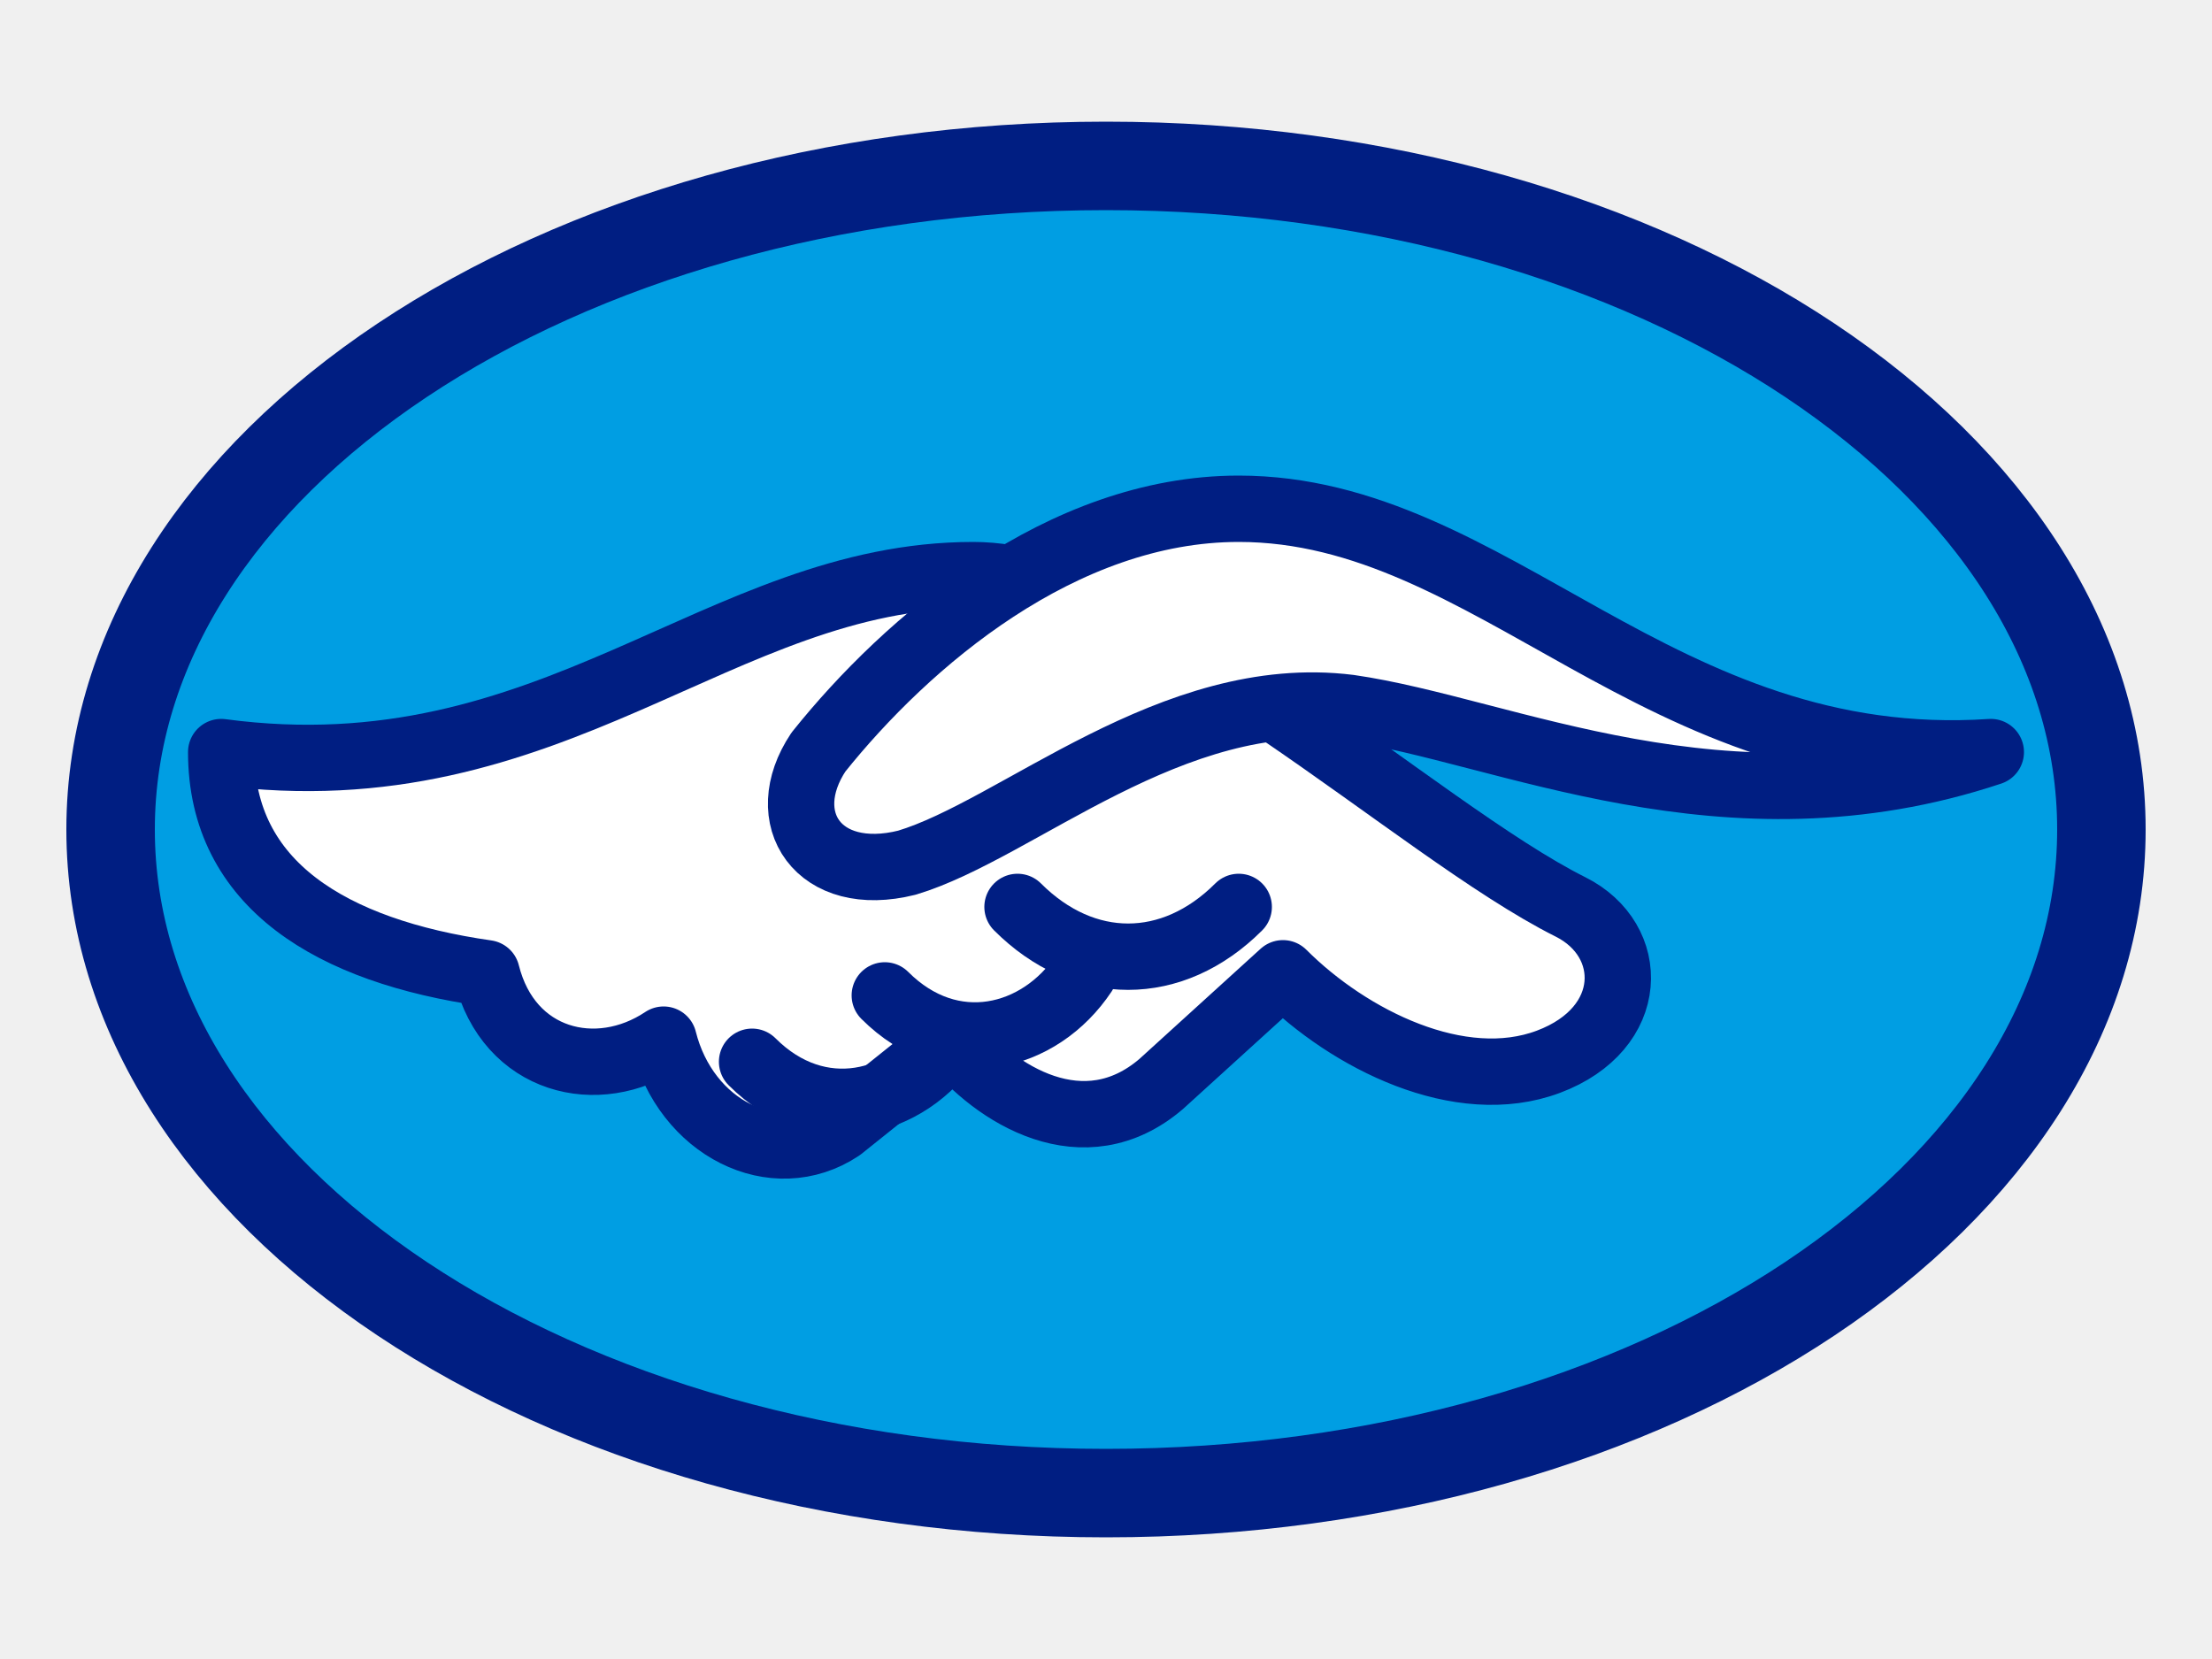
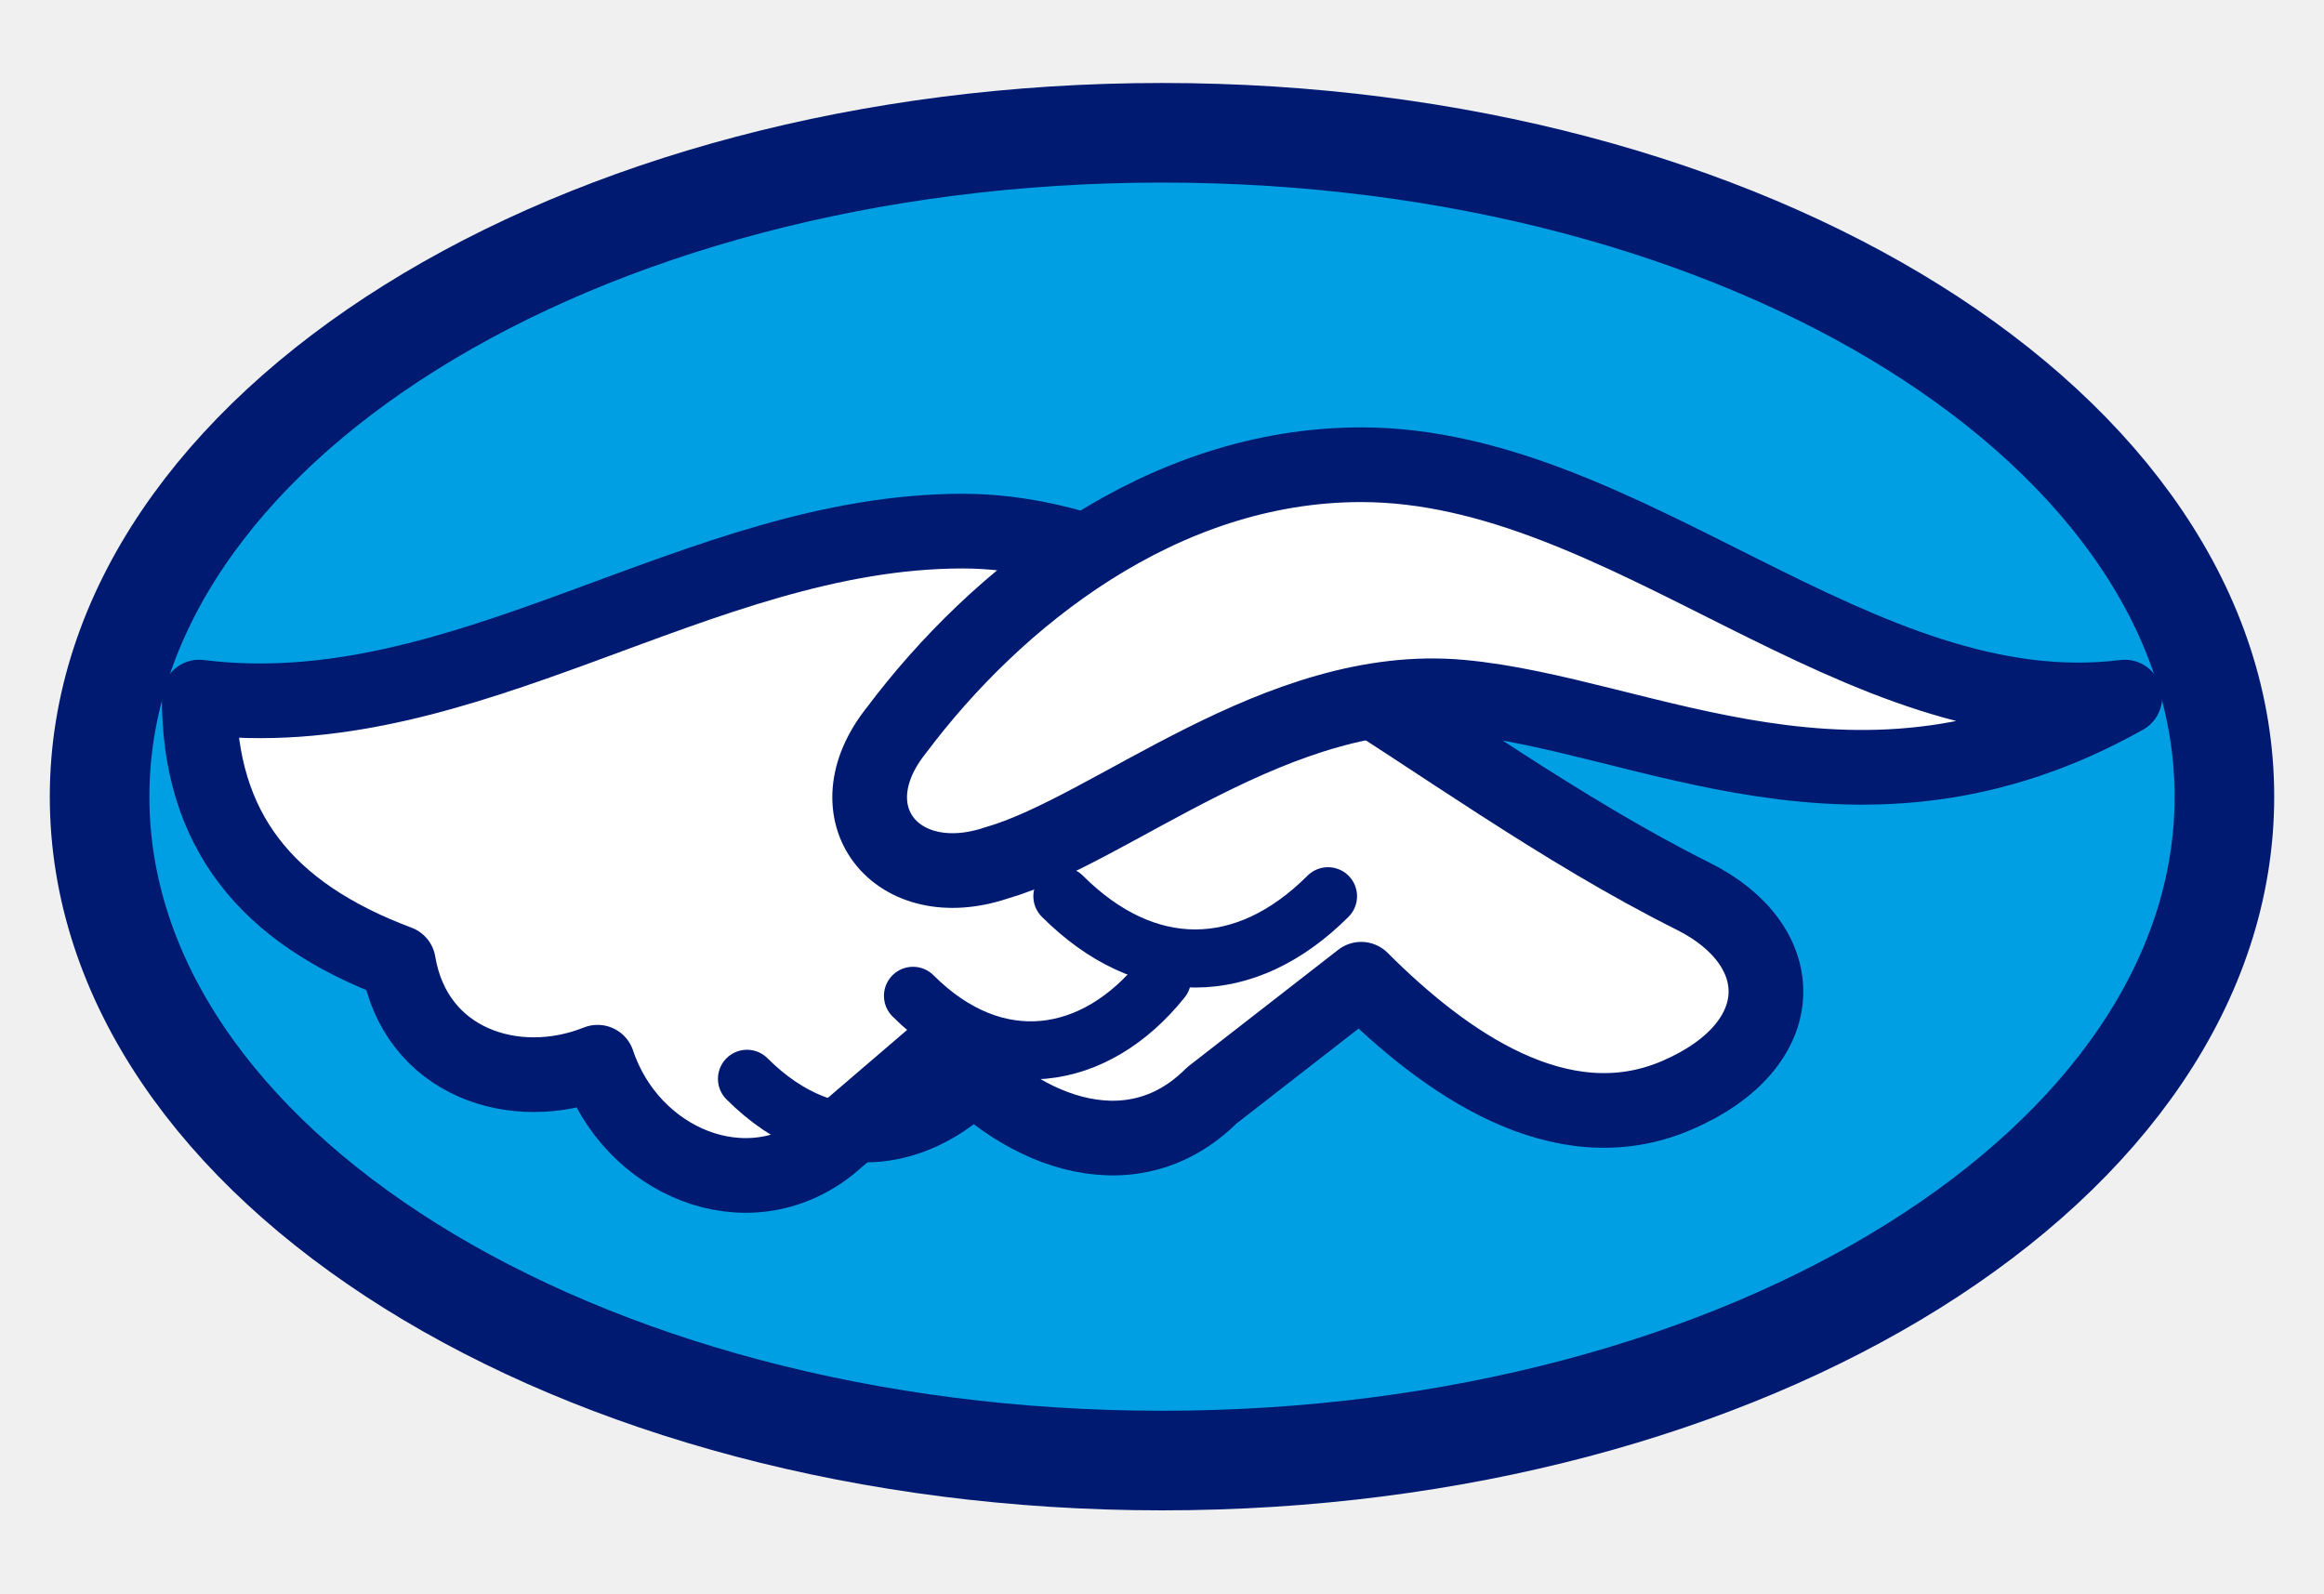
- <svg xmlns="http://www.w3.org/2000/svg" viewBox="0 0 200 150" width="100%" height="100%">
-   <ellipse cx="100" cy="75" rx="90" ry="60" fill="#009EE3" stroke="#001E82" stroke-width="8" />
-   <g fill="#FFFFFF" stroke="#001E82" stroke-width="6" stroke-linecap="round" stroke-linejoin="round">
-     <path d="M 20,68 C 50,72 65,52 88,52 C 104,52 128,75 142,82 C 148,85 148,93 140,96 C 132,99 122,94 116,88 L 105,98 C 98,104 90,99 86,94 L 76,102 C 70,106 62,102 60,94 C 54,98 46,96 44,88 C 30,86 20,80 20,68 Z" />
-     <path d="M 180,68 C 150,70 135,46 112,46 C 96,46 82,58 74,68 C 70,74 74,80 82,78 C 92,75 106,62 122,64 C 136,66 156,76 180,68 Z" />
-     <path d="M 92,82 C 98,88 106,88 112,82" fill="none" />
-     <path d="M 80,90 C 86,96 94,94 98,88" fill="none" />
-     <path d="M 68,96 C 74,102 82,100 86,94" fill="none" />
+ <svg xmlns="http://www.w3.org/2000/svg" viewBox="0 0 140 96" width="100%" height="100%">
+   <ellipse cx="70" cy="48" rx="64" ry="40" fill="#009EE3" stroke="#001A72" stroke-width="6" />
+   <g fill="#FFFFFF" stroke="#001A72" stroke-width="4.5" stroke-linecap="round" stroke-linejoin="round">
+     <path d="M 12 42 C 28 44, 42 32, 58 32 C 72 32, 86 46, 102 54 C 108 57, 108 63, 101 66 C 94 69, 87 64, 82 59 L 73 66 C 68 71, 61 68, 57 63 L 50 69 C 45 73, 38 70, 36 64 C 31 66, 25 64, 24 58 C 16 55, 12 50, 12 42 Z" />
+     <path d="M 128 42 C 112 44, 98 28, 82 28 C 70 28, 60 36, 54 44 C 50 49, 54 54, 60 52 C 67 50, 77 41, 88 42 C 99 43, 112 51, 128 42 Z" />
+     <path d="M 64 54 C 69 59, 75 59, 80 54" fill="none" stroke="#001A72" stroke-width="3.5" />
+     <path d="M 55 60 C 60 65, 66 64, 70 59" fill="none" stroke="#001A72" stroke-width="3.5" />
+     <path d="M 45 65 C 50 70, 56 69, 60 64" fill="none" stroke="#001A72" stroke-width="3.5" />
  </g>
</svg>
